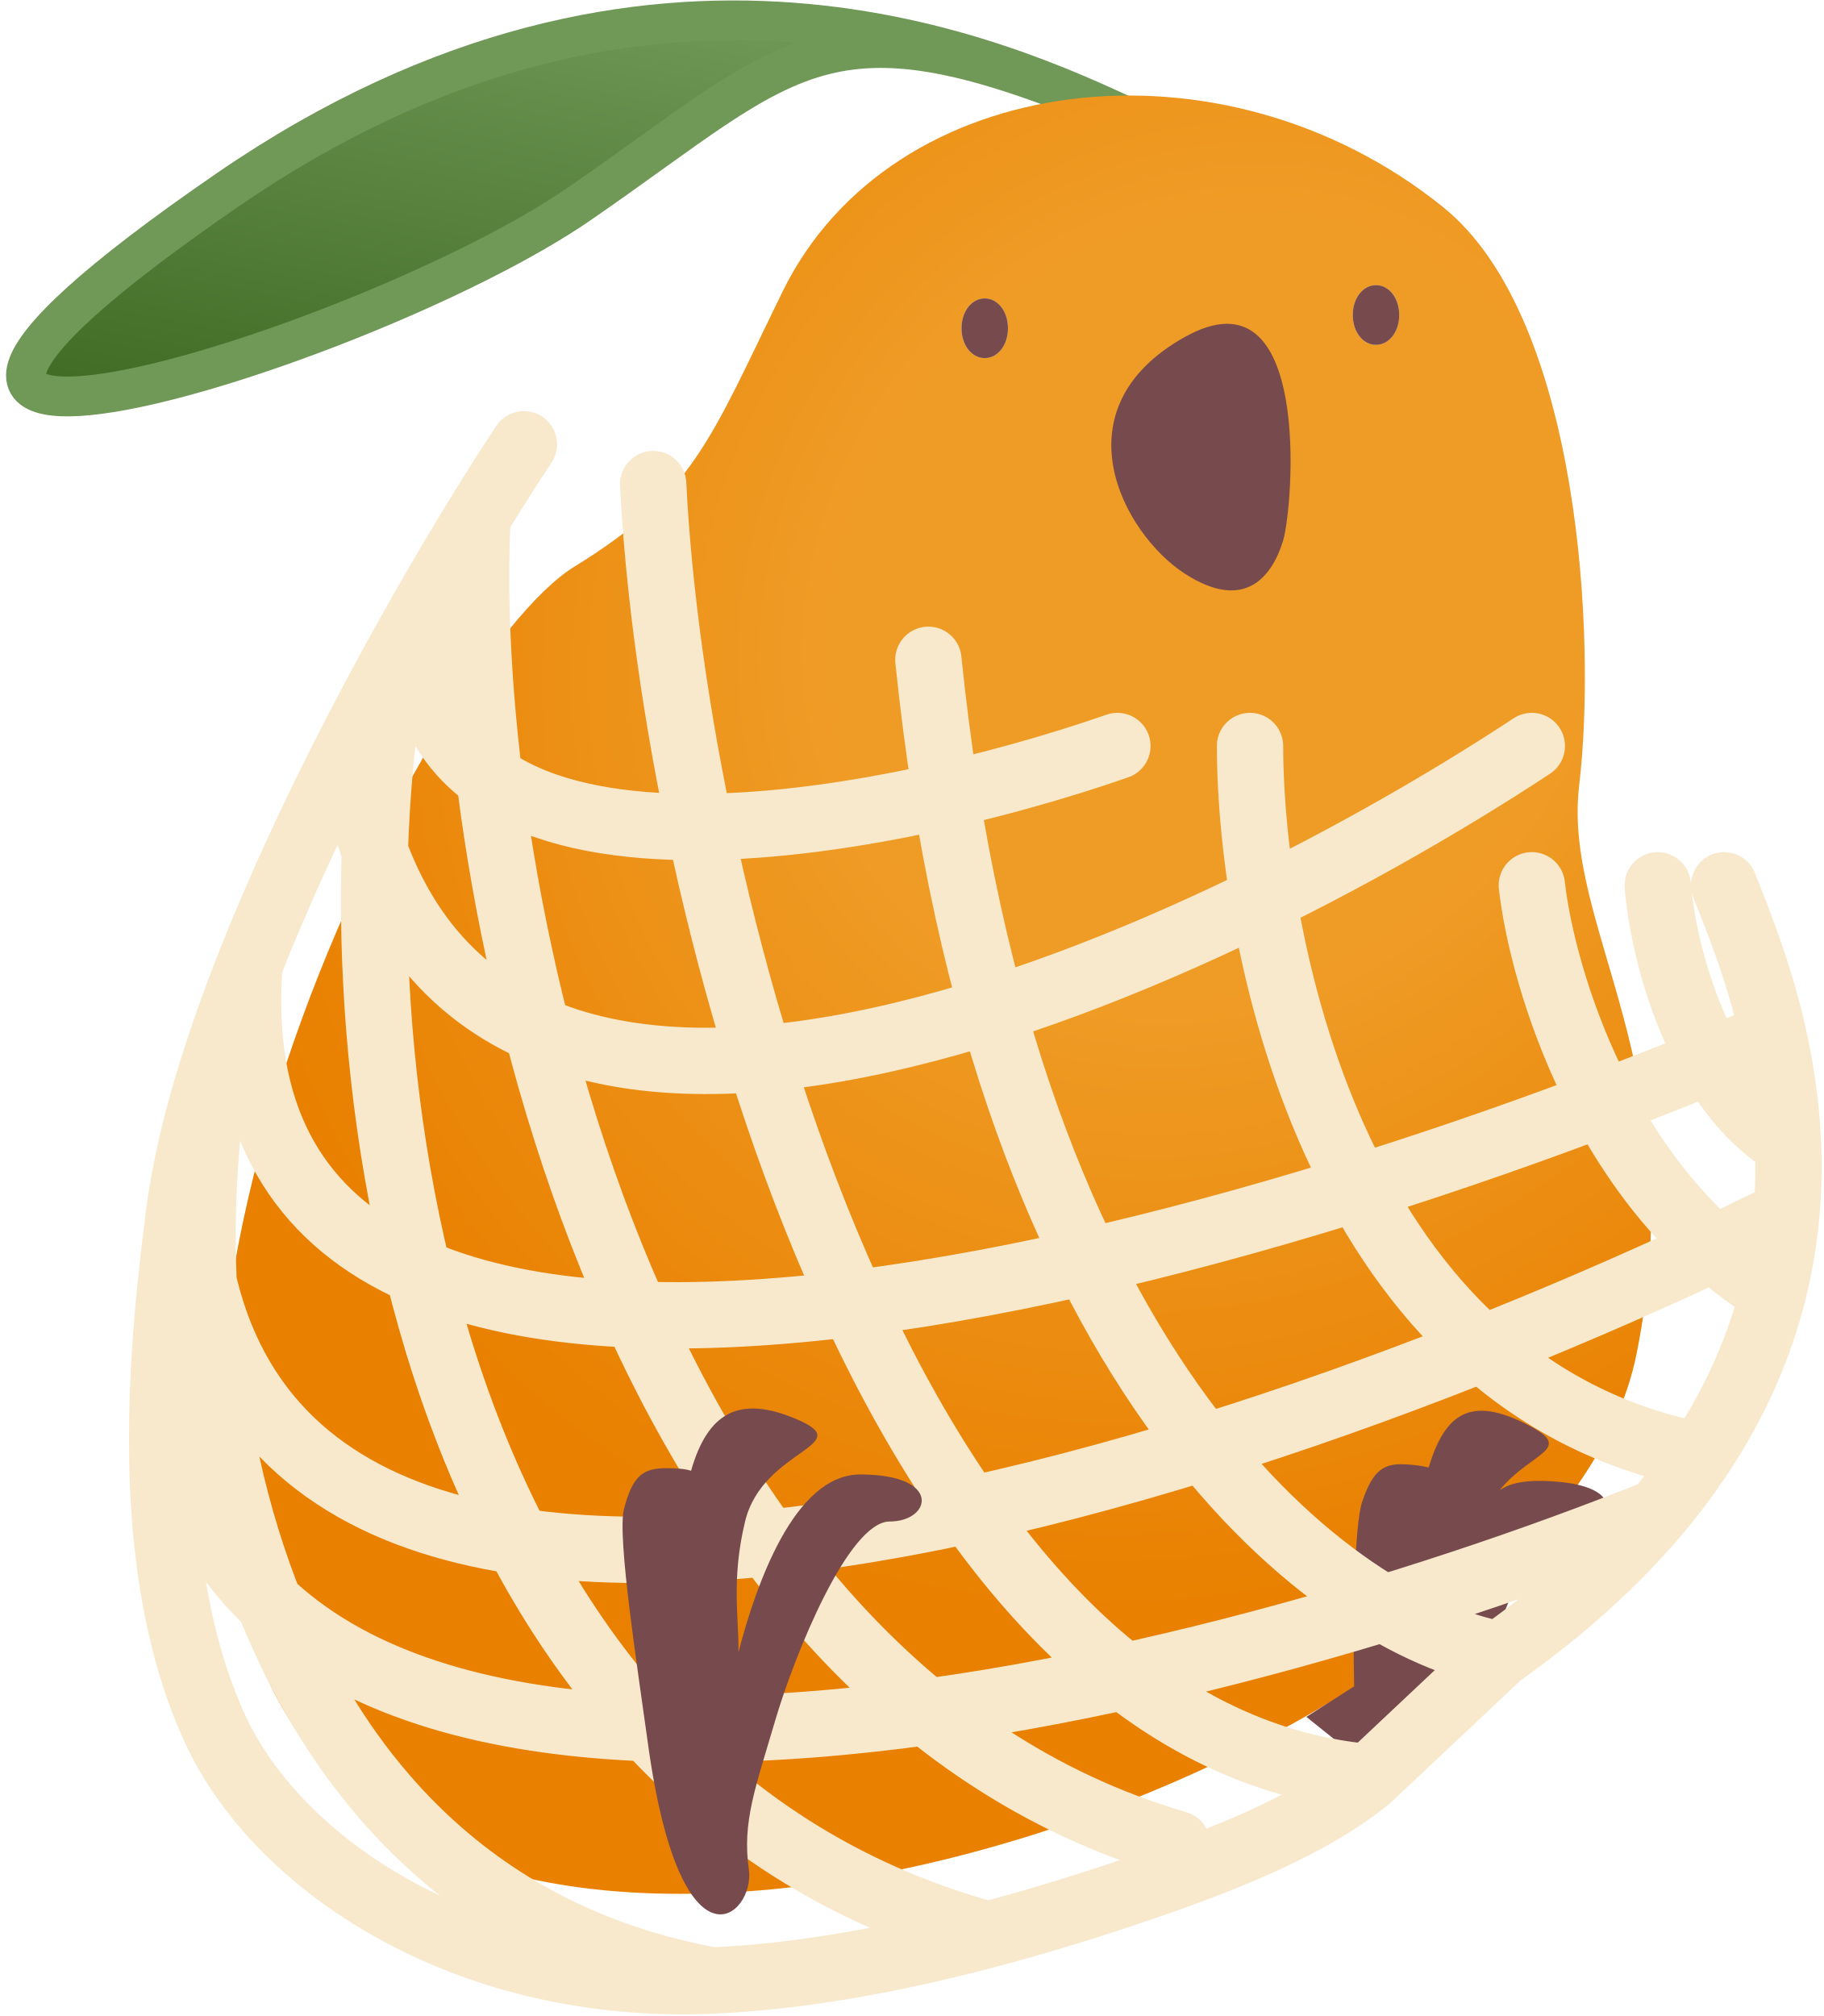
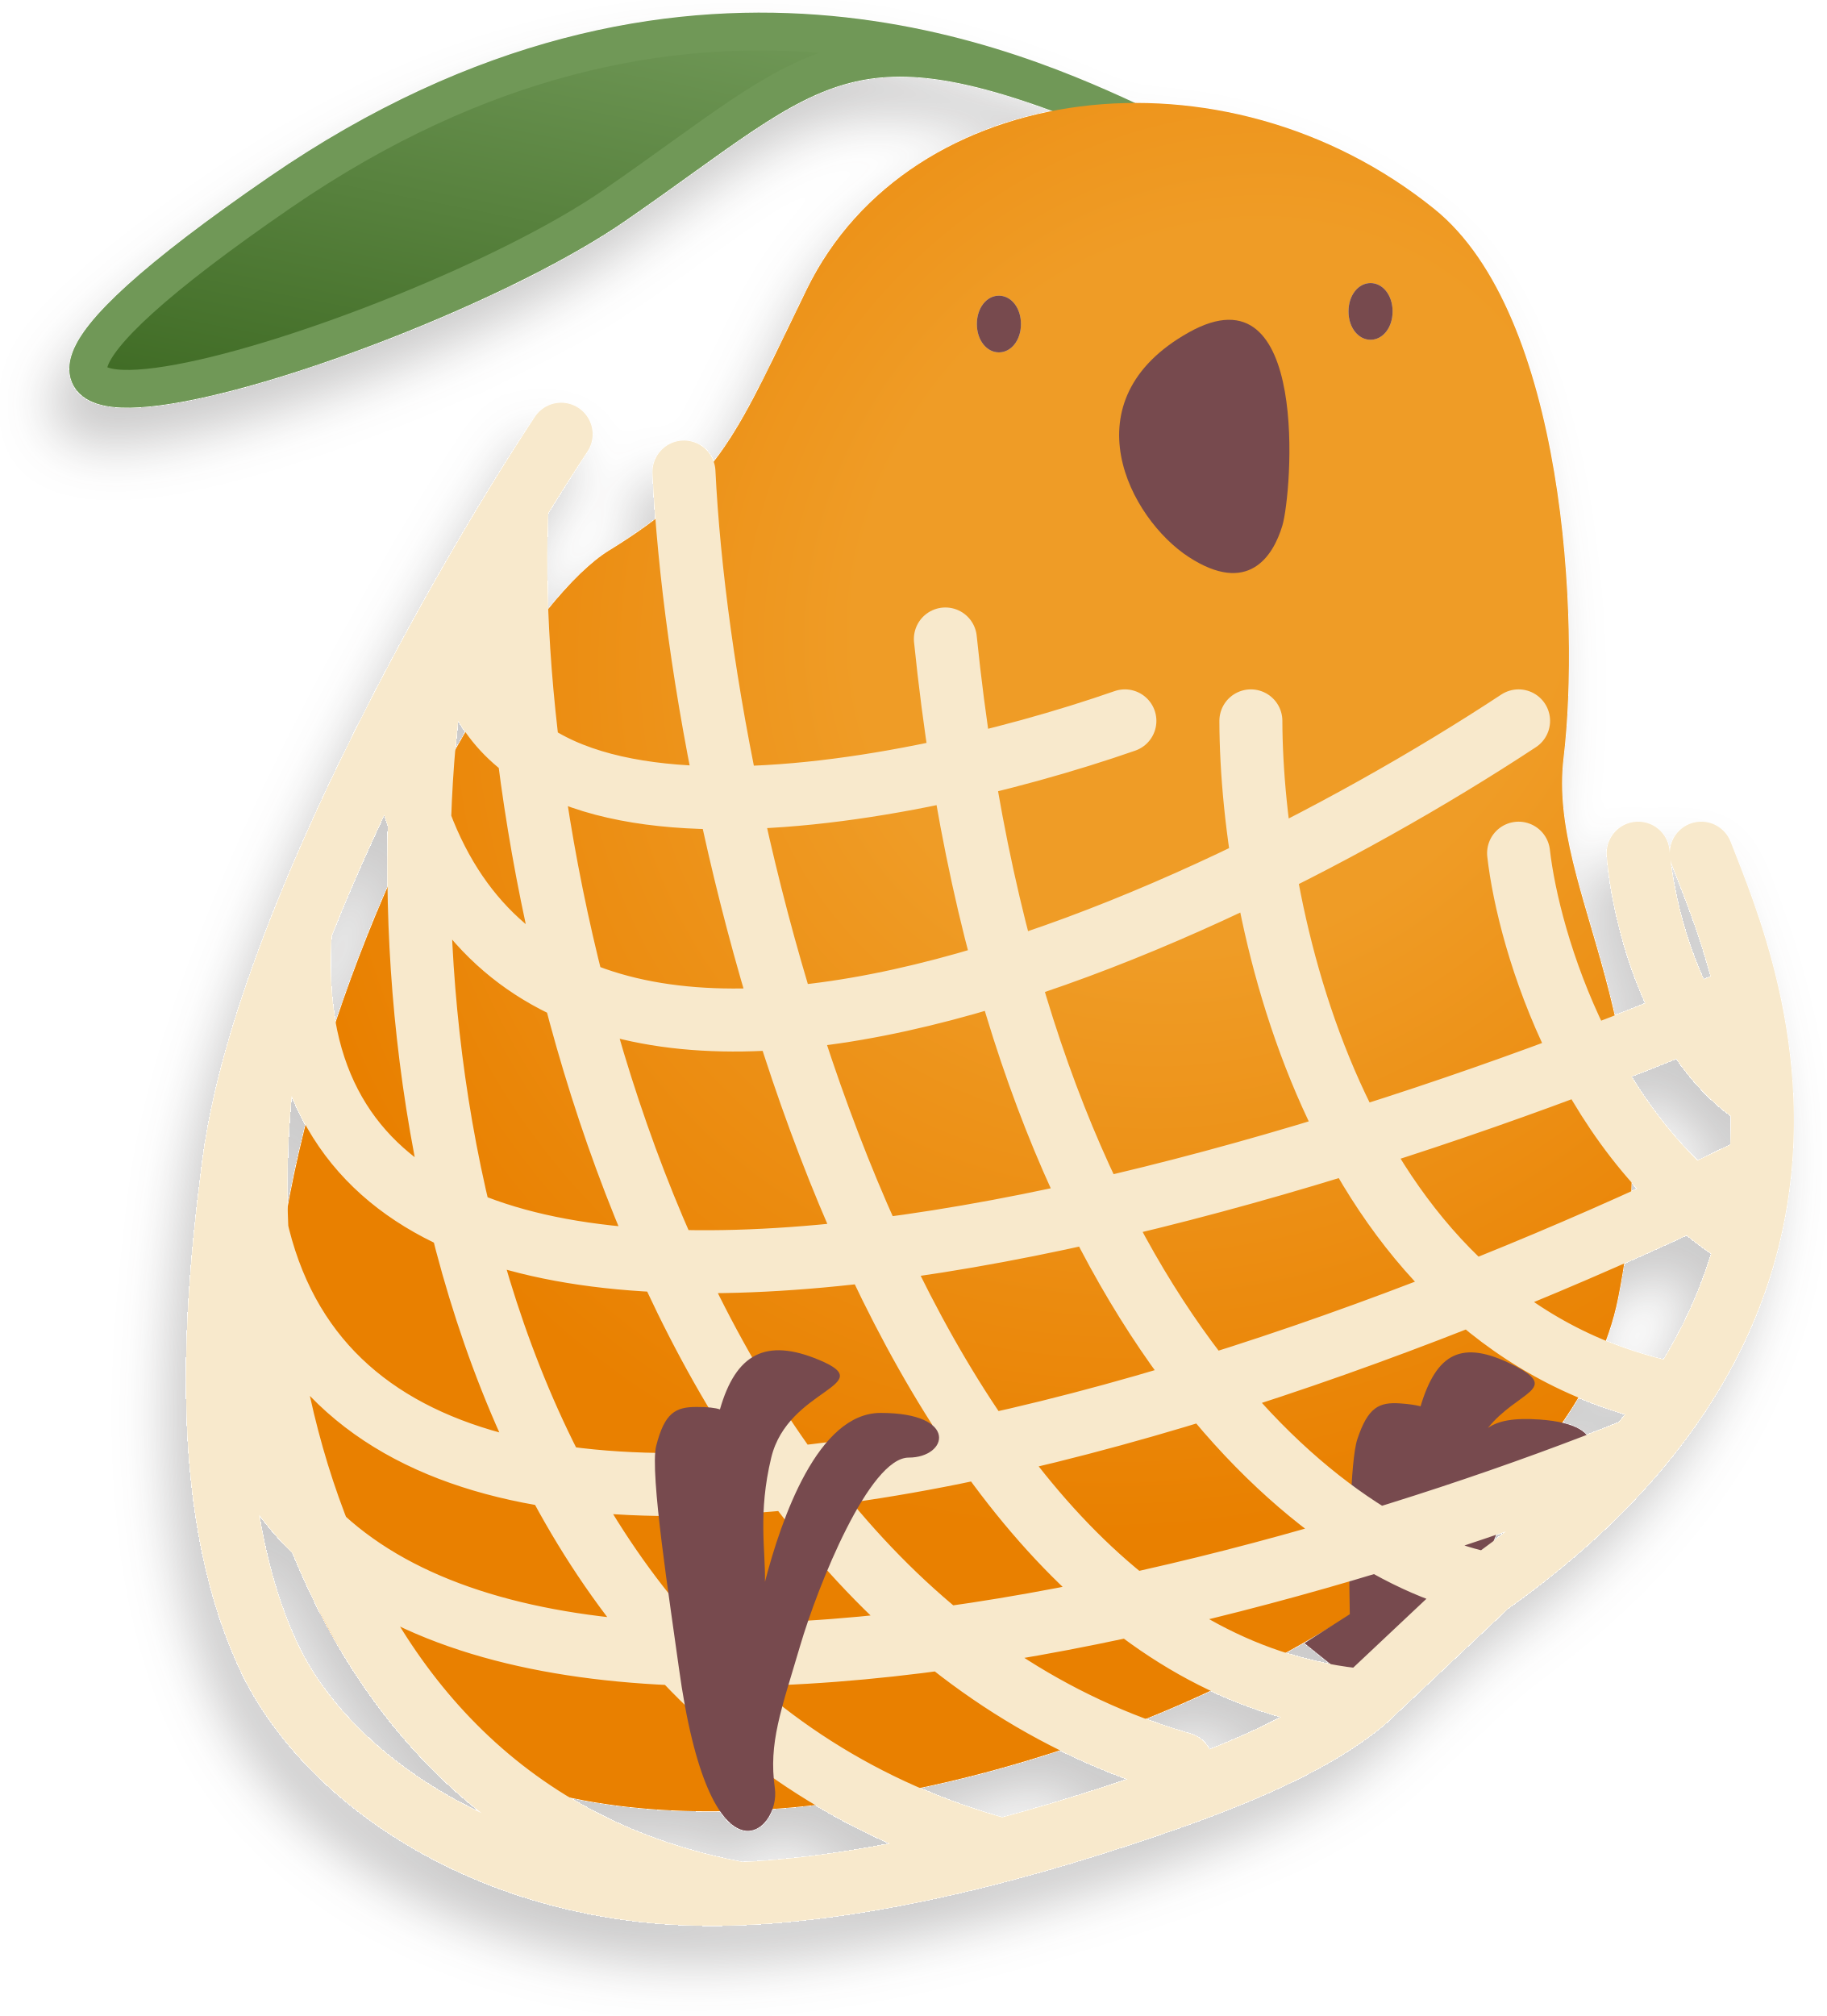
- <svg xmlns="http://www.w3.org/2000/svg" width="275" height="304" viewBox="0 0 275 304" fill="none">
-   <path d="M170.876 18.07L170.954 18.106C124.433 -2.069 120.324 8.009 87.433 30.69C54.542 53.372 -46.055 83.872 34.368 28.603C98.619 -15.553 151.497 9.052 170.876 18.07Z" fill="url(#paint0_linear_12510_178)" stroke="#709857" stroke-width="6" stroke-linejoin="bevel" />
-   <path d="M86.588 85.466C104.601 74.38 107 66.494 118 43.994C134.365 10.521 184.225 4.301 217.626 31.236C238.389 47.979 240.741 96.724 238.143 118.375C235.545 140.026 255.464 160.81 246.803 204.112C234.852 263.868 86.588 316.696 46.75 263.868C6.913 211.04 64.071 99.322 86.588 85.466Z" fill="url(#paint1_radial_12510_178)" />
-   <path d="M230.11 214.722C237.851 218.604 230.838 218.869 226.127 224.733C227.753 223.592 230.196 223.1 234.314 223.386C246.752 224.251 242.488 231.063 236.269 230.631C230.05 230.199 225.549 247.337 222 256.893C218.3 266.855 211.687 254.497 212.212 261.726C212.697 268.414 206.523 267.893 206.974 266.894L197 258.894L204.206 254.289C203.958 243.659 204.315 229.797 205.39 226.548C207.086 221.424 208.845 220.597 212.212 220.831C213.589 220.927 214.643 221.08 215.439 221.29C217.98 212.83 221.981 210.645 230.11 214.722Z" fill="#774A4E" />
-   <path d="M79 66.994C76.935 70.113 74.571 73.821 72.013 77.994M260 133.494C261.754 138.055 265.123 145.954 267.392 155.994M72.013 77.994C69.175 132.994 93.5 253.66 177.5 278.06M72.013 77.994C69.334 82.365 66.442 87.246 63.46 92.494M59.553 99.494C49.369 151.941 60.2 267.469 149 291.731M59.553 99.494C57.261 103.674 54.948 108.028 52.667 112.494M59.553 99.494C60.865 97.1 62.171 94.762 63.46 92.494M149 291.731C155.024 290.137 161.352 288.253 168 286.06C183.259 281.026 197.5 275.494 206.5 267.994M149 291.731C133.146 295.928 119.402 298.117 107.5 298.65M33.741 155.994C24.161 196.387 32.7 285.122 107.5 298.65M33.741 155.994C31.802 161.657 30.165 167.196 28.932 172.494M33.741 155.994C34.927 152.531 36.225 149.022 37.615 145.494M107.5 298.65C70.014 300.328 41.797 281.006 32.456 260.765C24.945 244.491 23.818 224.671 24.713 206.994M269.394 182.994C187.637 223.494 25.086 278.094 28.932 172.494M269.394 182.994C269.051 186.849 268.409 190.816 267.392 194.861M269.394 182.994C269.714 179.387 269.772 175.878 269.632 172.494M28.932 172.494C28.089 176.119 27.434 179.632 27 182.994C26.095 190.007 25.156 198.238 24.713 206.994M249.985 227.994C178.299 256.827 32.883 292.994 24.713 206.994M249.985 227.994C243.888 235.252 236.077 242.476 226.164 249.494M249.985 227.994C252.364 225.162 254.482 222.325 256.363 219.494M267.392 155.994C188.004 190.16 30.906 235.894 37.615 145.494M267.392 155.994C268.526 161.009 269.385 166.559 269.632 172.494M37.615 145.494C41.978 134.41 47.233 123.133 52.667 112.494M98.5 72.994C101.5 134.45 133.3 261.541 206.5 267.994M206.5 267.994L226.164 249.494M231 112.494C176.573 148.327 64.709 198.494 52.667 112.494M168.5 112.494C132.14 125.16 60.228 138.894 63.46 92.494M226.164 249.494C202.109 245.16 151.2 209.094 140 99.494M188.5 112.494C188.575 143.827 202.253 209.094 256.363 219.494M256.363 219.494C261.902 211.153 265.381 202.855 267.392 194.861M231 133.494C232.595 147.572 242.106 179.555 267.392 194.861M249.985 133.494C250.745 142.994 255.737 164.094 269.632 172.494" stroke="#F8E9CC" stroke-width="10" stroke-linecap="round" />
-   <path d="M152 49.5C152 52.09 150.433 54 148.5 54C146.567 54 145 52.09 145 49.5C145 46.91 146.567 45 148.5 45C150.433 45 152 46.91 152 49.5Z" fill="#D9D9D9" />
-   <path d="M152 49.5C152 52.09 150.433 54 148.5 54C146.567 54 145 52.09 145 49.5C145 46.91 146.567 45 148.5 45C150.433 45 152 46.91 152 49.5Z" fill="#774A4E" />
-   <path d="M211 47.5C211 50.09 209.433 52 207.5 52C205.567 52 204 50.09 204 47.5C204 44.91 205.567 43 207.5 43C209.433 43 211 44.91 211 47.5Z" fill="#D9D9D9" />
-   <path d="M211 47.5C211 50.09 209.433 52 207.5 52C205.567 52 204 50.09 204 47.5C204 44.91 205.567 43 207.5 43C209.433 43 211 44.91 211 47.5Z" fill="#774A4E" />
-   <path d="M119.927 213.919C129.724 218.008 115.029 218.351 112.357 229.432C110.219 238.296 111.466 244.127 111.357 249.15C113.99 239.069 119.749 222.34 129.724 222.34C142.192 222.34 140.411 229.432 134.177 229.432C127.942 229.432 119.805 249.575 116.927 259.355C113.927 269.549 111.902 274.719 112.927 281.894C113.927 288.894 102.605 298.894 97.662 262.585C96.299 252.573 93.023 231.754 94.092 227.57C95.427 222.34 97.126 221.394 100.5 221.394C102.288 221.394 103.469 221.528 104.21 221.783C106.736 212.972 111.473 210.39 119.927 213.919Z" fill="#774A4E" />
-   <path d="M178.655 86.493C169.31 80.436 159.31 61.649 178.655 50.825C198 40 195 76.494 193.5 81.494C192 86.493 188 92.551 178.655 86.493Z" fill="#774A4E" />
+ <svg xmlns="http://www.w3.org/2000/svg" width="290" height="320" viewBox="0 0 290 320" fill="none">
+   <g filter="url(#filter0_d_12645_894)">
+     <path d="M180.96 20.001L181.038 20.038C134.517 -0.138 130.408 9.94 97.517 32.622C64.626 55.303 -35.971 85.804 44.452 30.534C108.703 -13.621 161.581 10.984 180.96 20.001Z" fill="url(#paint0_linear_12645_894)" stroke="#709857" stroke-width="6" stroke-linejoin="bevel" />
+     <path d="M96.672 87.397C114.685 76.312 117.084 68.425 128.084 45.926C144.449 12.453 194.309 6.233 227.71 33.168C248.473 49.911 250.825 98.656 248.227 120.307C245.629 141.957 265.547 162.742 256.887 206.044C244.936 265.8 96.672 318.627 56.834 265.8C16.997 212.972 74.155 101.254 96.672 87.397Z" fill="url(#paint1_radial_12645_894)" />
+     <path d="M240.194 216.654C247.935 220.536 240.922 220.801 236.211 226.665C237.837 225.524 240.28 225.032 244.398 225.318C256.836 226.183 252.572 232.995 246.353 232.563C240.133 232.13 235.633 249.269 232.084 258.825C228.384 268.787 221.771 256.429 222.295 263.658C222.781 270.346 216.607 269.825 217.058 268.826L207.084 260.825L214.289 256.221C214.041 245.591 214.399 231.729 215.474 228.48C217.169 223.356 218.929 222.529 222.295 222.763C223.673 222.859 224.727 223.012 225.523 223.222C228.064 214.762 232.065 212.577 240.194 216.654Z" fill="#774A4E" />
+     <path d="M89.084 68.925C87.019 72.045 84.655 75.753 82.097 79.925M270.084 135.425C271.838 139.987 275.207 147.886 277.476 157.925M82.097 79.925C79.259 134.925 103.584 255.592 187.584 279.992M82.097 79.925C79.417 84.297 76.526 89.178 73.544 94.425M69.637 101.425C59.453 153.873 70.284 269.401 159.084 293.663M69.637 101.425C67.345 105.605 65.032 109.959 62.751 114.425M69.637 101.425C70.949 99.031 72.255 96.694 73.544 94.425M159.084 293.663C165.108 292.069 171.436 290.185 178.084 287.992C193.343 282.958 207.584 277.425 216.584 269.925M159.084 293.663C143.23 297.86 129.486 300.049 117.584 300.582M43.825 157.925C34.245 198.319 42.784 287.054 117.584 300.582M43.825 157.925C41.886 163.589 40.249 169.128 39.016 174.425M43.825 157.925C45.011 154.463 46.309 150.954 47.699 147.425M117.584 300.582C80.098 302.26 51.881 282.938 42.54 262.697C35.029 246.423 33.902 226.603 34.797 208.925M279.477 184.925C197.721 225.425 35.169 280.025 39.016 174.425M279.477 184.925C279.135 188.781 278.493 192.748 277.476 196.793M279.477 184.925C279.798 181.319 279.856 177.809 279.716 174.425M39.016 174.425C38.173 178.051 37.518 181.563 37.084 184.925C36.179 191.939 35.24 200.169 34.797 208.925M260.069 229.925C188.383 258.759 42.967 294.925 34.797 208.925M260.069 229.925C253.971 237.184 246.161 244.408 236.248 251.425M260.069 229.925C262.448 227.094 264.566 224.257 266.447 221.425M277.476 157.925C198.088 192.092 40.99 237.825 47.699 147.425M277.476 157.925C278.61 162.941 279.469 168.491 279.716 174.425M47.699 147.425C52.062 136.342 57.317 125.065 62.751 114.425M108.584 74.925C111.584 136.381 143.384 263.472 216.584 269.925M216.584 269.925L236.248 251.425M241.084 114.425C186.657 150.259 74.793 200.425 62.751 114.425M178.584 114.425C142.224 127.092 70.312 140.825 73.544 94.425M236.248 251.425C212.193 247.092 161.284 211.025 150.084 101.425M198.584 114.425C198.659 145.759 212.337 211.025 266.447 221.425M266.447 221.425C271.986 213.085 275.465 204.787 277.476 196.793M241.084 135.425C242.679 149.504 252.189 181.486 277.476 196.793M260.069 135.425C260.829 144.925 265.821 166.025 279.716 174.425" stroke="#F8E9CC" stroke-width="10" stroke-linecap="round" />
+     <path d="M162.084 51.432C162.084 54.022 160.517 55.932 158.584 55.932C156.651 55.932 155.084 54.022 155.084 51.432C155.084 48.842 156.651 46.932 158.584 46.932C160.517 46.932 162.084 48.842 162.084 51.432Z" fill="#D9D9D9" />
+     <path d="M162.084 51.432C162.084 54.022 160.517 55.932 158.584 55.932C156.651 55.932 155.084 54.022 155.084 51.432C155.084 48.842 156.651 46.932 158.584 46.932C160.517 46.932 162.084 48.842 162.084 51.432Z" fill="#774A4E" />
+     <path d="M221.084 49.432C221.084 52.022 219.517 53.932 217.584 53.932C215.651 53.932 214.084 52.022 214.084 49.432C214.084 46.842 215.651 44.932 217.584 44.932C219.517 44.932 221.084 46.842 221.084 49.432Z" fill="#D9D9D9" />
+     <path d="M221.084 49.432C221.084 52.022 219.517 53.932 217.584 53.932C215.651 53.932 214.084 52.022 214.084 49.432C214.084 46.842 215.651 44.932 217.584 44.932C219.517 44.932 221.084 46.842 221.084 49.432Z" fill="#774A4E" />
+     <path d="M130.011 215.851C139.808 219.94 125.113 220.283 122.441 231.364C120.303 240.228 121.55 246.058 121.441 251.082C124.073 241.001 129.833 224.272 139.808 224.272C152.276 224.272 150.495 231.364 144.261 231.364C138.026 231.364 129.889 251.507 127.011 261.287C124.011 271.481 121.986 276.65 123.011 283.825C124.011 290.825 112.689 300.825 107.746 264.517C106.383 254.505 103.107 233.686 104.175 229.502C105.511 224.272 107.21 223.325 110.584 223.325C112.372 223.325 113.553 223.46 114.294 223.715C116.82 214.904 121.557 212.322 130.011 215.851Z" fill="#774A4E" />
+     <path d="M188.739 88.425C179.393 82.367 169.393 63.581 188.739 52.756C208.084 41.932 205.084 78.426 203.584 83.426C202.084 88.425 198.084 94.483 188.739 88.425Z" fill="#774A4E" />
+   </g>
  <defs>
-     <linearGradient id="paint0_linear_12510_178" x1="95.024" y1="-2.154" x2="80.401" y2="73.662" gradientUnits="userSpaceOnUse">
+     <filter id="filter0_d_12645_894" x="-0.639" y="-0.955" width="291" height="321" filterUnits="userSpaceOnUse" color-interpolation-filters="sRGB">
+       <feFlood flood-opacity="0" result="BackgroundImageFix" />
+       <feColorMatrix in="SourceAlpha" type="matrix" values="0 0 0 0 0 0 0 0 0 0 0 0 0 0 0 0 0 0 127 0" result="hardAlpha" />
+       <feOffset dx="-3" dy="6" />
+       <feGaussianBlur stdDeviation="4" />
+       <feComposite in2="hardAlpha" operator="out" />
+       <feColorMatrix type="matrix" values="0 0 0 0 0.204 0 0 0 0 0.192 0 0 0 0 0.192 0 0 0 0.25 0" />
+       <feBlend mode="normal" in2="BackgroundImageFix" result="effect1_dropShadow_12645_894" />
+       <feBlend mode="normal" in="SourceGraphic" in2="effect1_dropShadow_12645_894" result="shape" />
+     </filter>
+     <linearGradient id="paint0_linear_12645_894" x1="105.108" y1="-0.222" x2="90.485" y2="75.593" gradientUnits="userSpaceOnUse">
      <stop stop-color="#709857" />
      <stop offset="1" stop-color="#3F6B24" />
    </linearGradient>
-     <radialGradient id="paint1_radial_12510_178" cx="0" cy="0" r="1" gradientUnits="userSpaceOnUse" gradientTransform="translate(183 91) rotate(130.633) scale(195.021 171.776)">
+     <radialGradient id="paint1_radial_12645_894" cx="0" cy="0" r="1" gradientUnits="userSpaceOnUse" gradientTransform="translate(193.084 92.9318) rotate(130.633) scale(195.021 171.776)">
      <stop offset="0.313" stop-color="#EF9C26" />
      <stop offset="0.817" stop-color="#E98000" />
    </radialGradient>
  </defs>
</svg>
